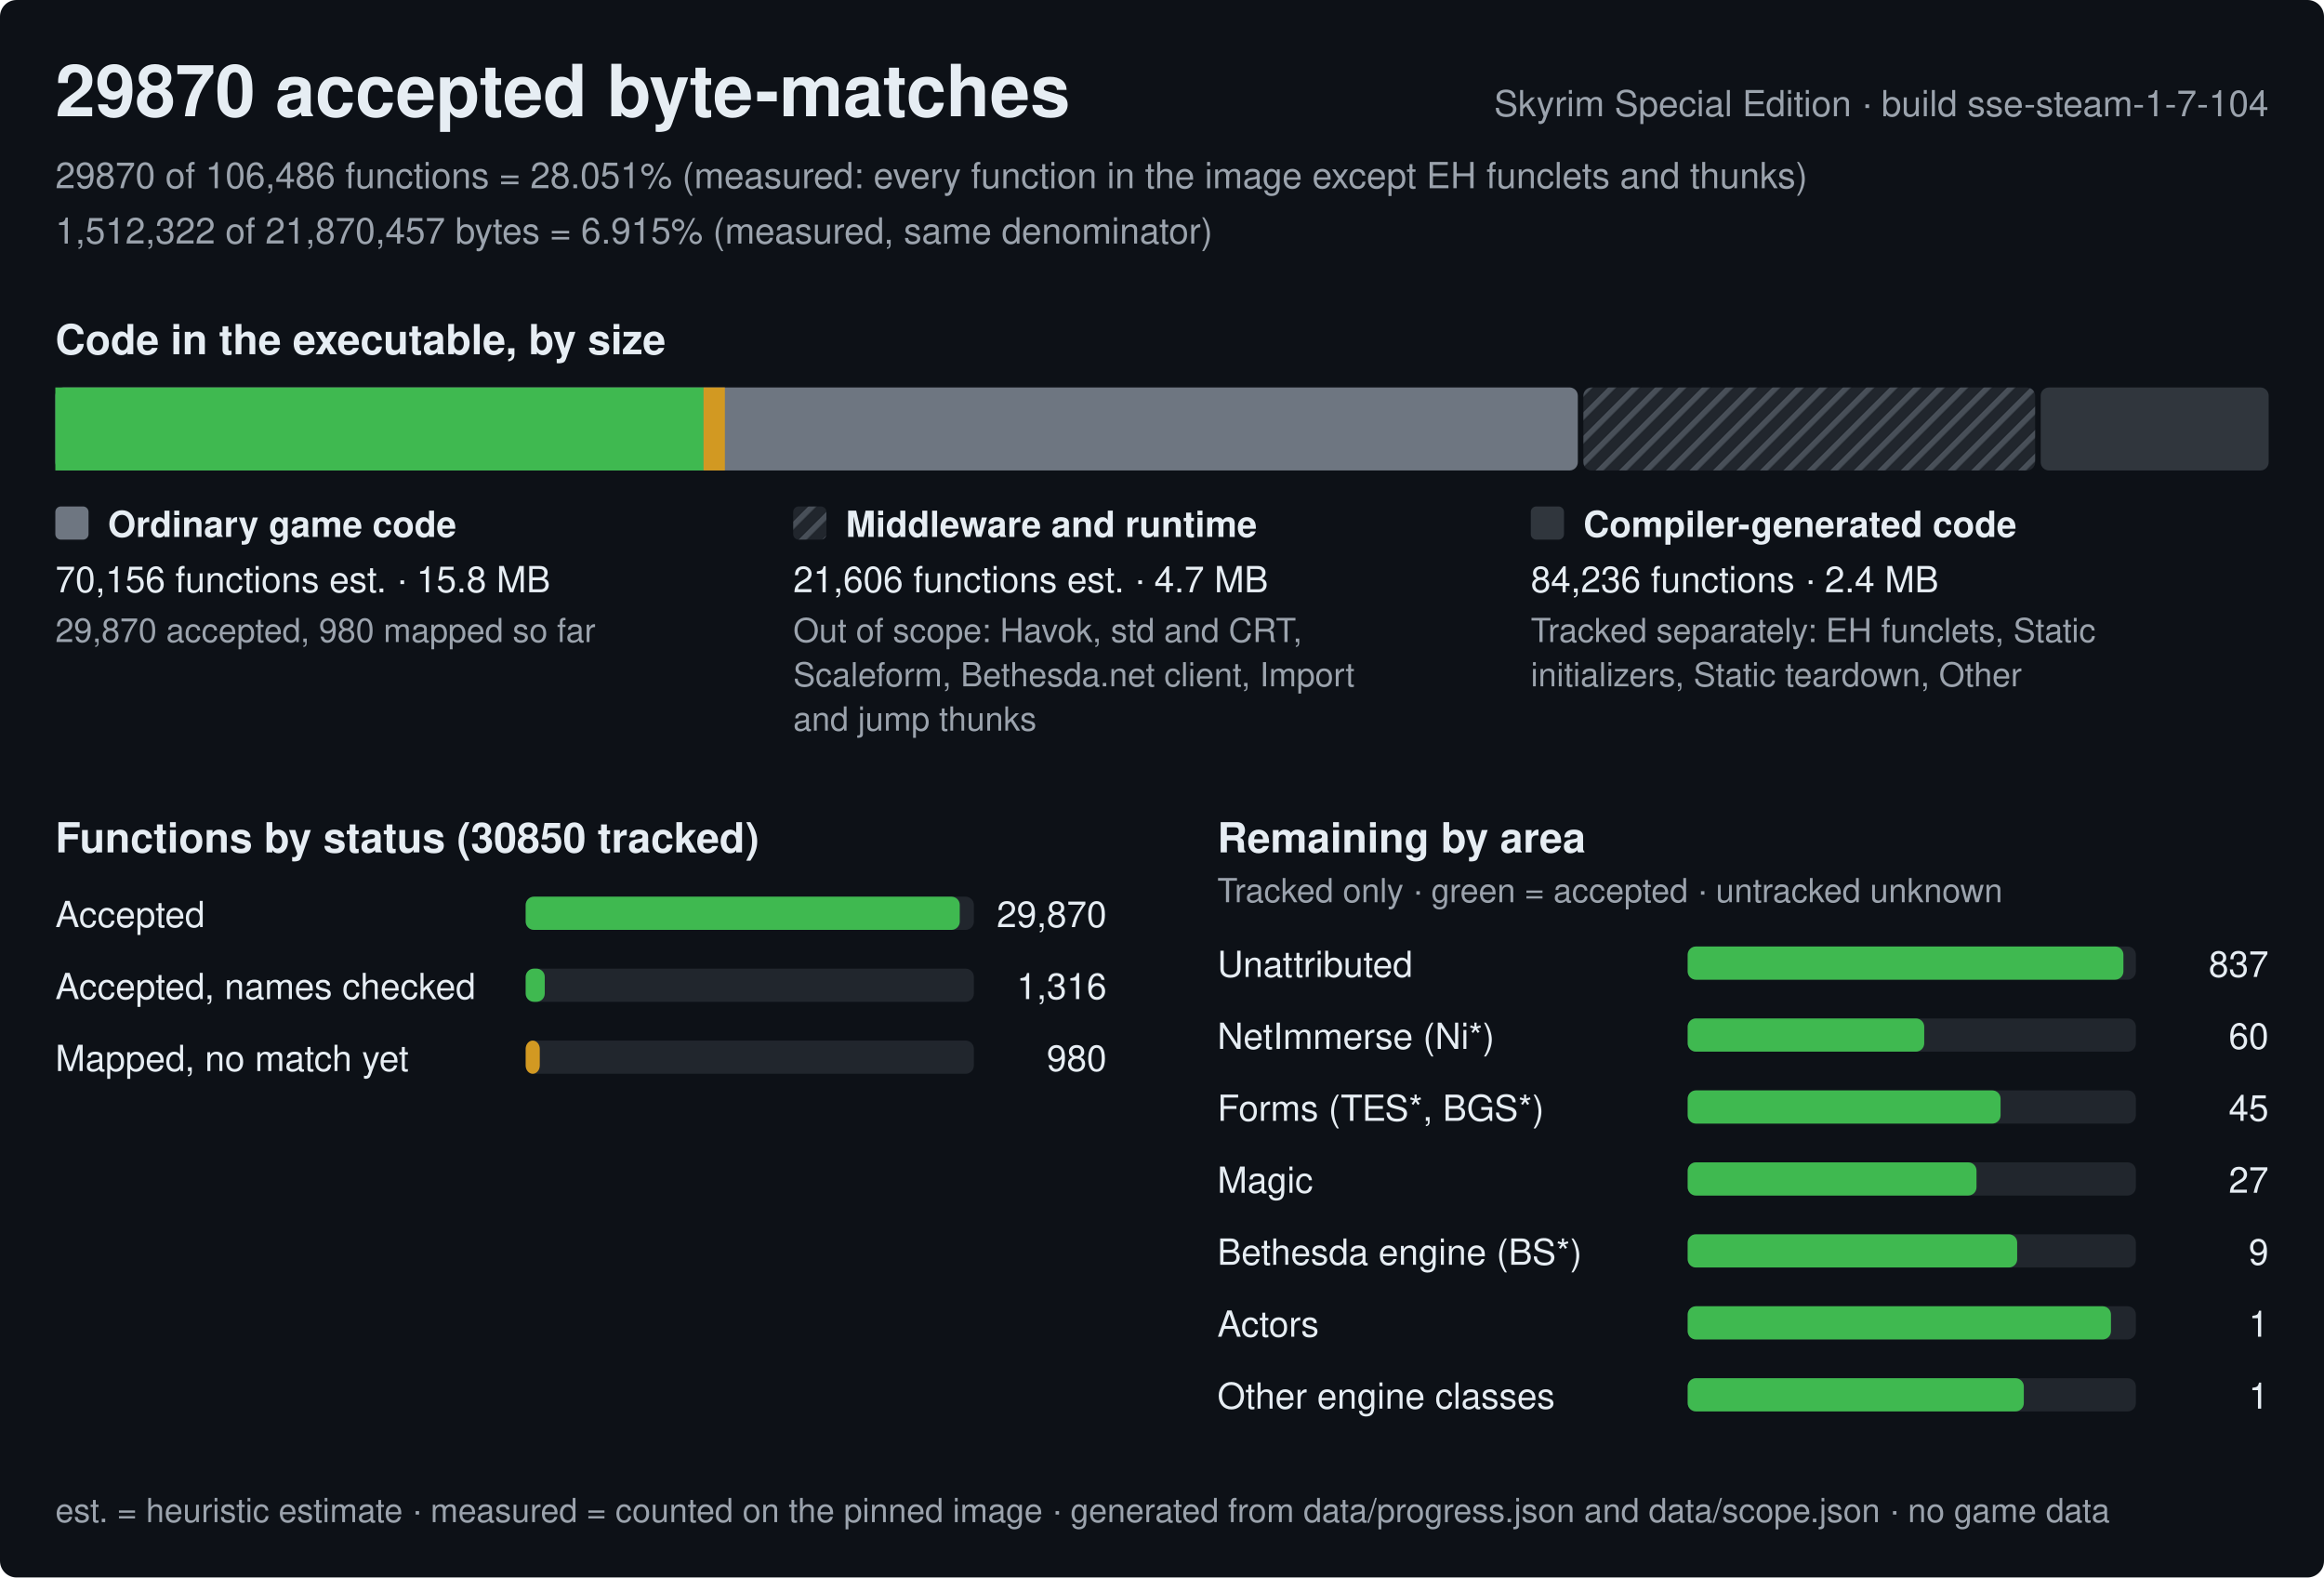
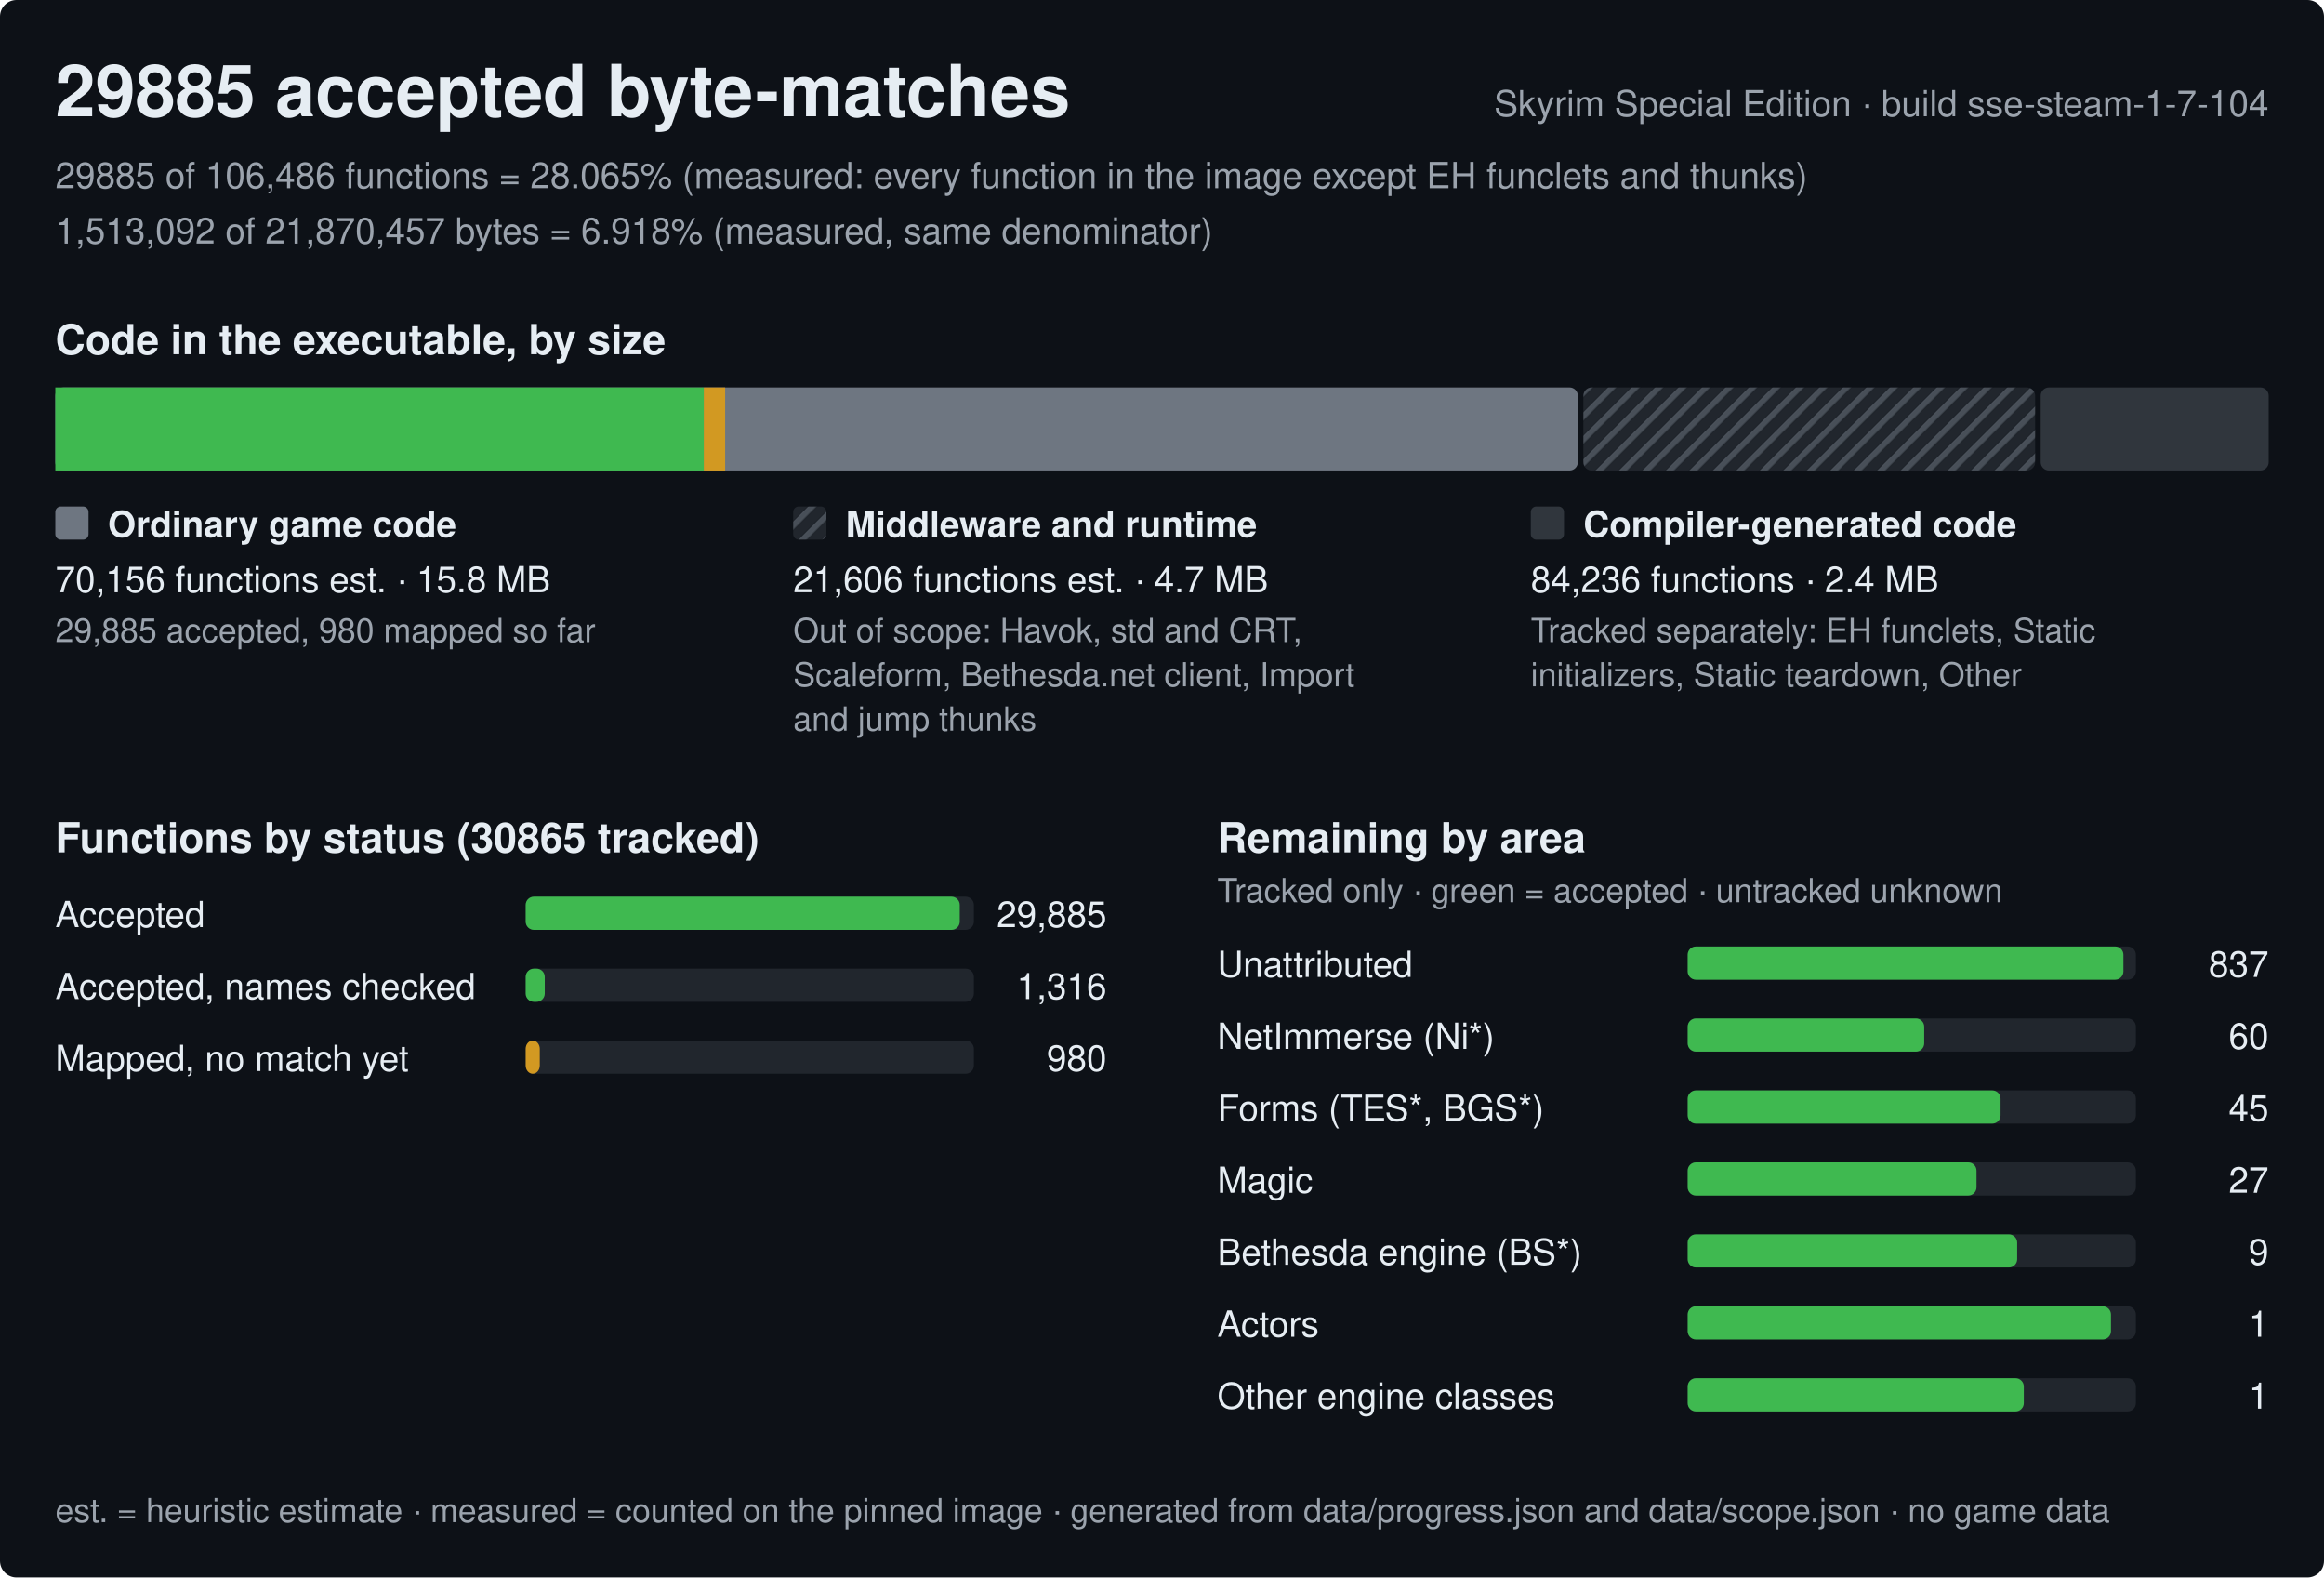
<svg xmlns="http://www.w3.org/2000/svg" width="840" height="570" viewBox="0 0 840 570" role="img" aria-label="Progress of the Skyrim Special Edition byte-matching reconstruction, build sse-steam-1-7-104">
  <style>text{font-family:-apple-system,BlinkMacSystemFont,'Segoe UI',Helvetica,Arial,sans-serif;fill:#e6edf3;white-space:pre}.h{font-size:26px;font-weight:600}.st{font-size:15px;font-weight:600}.lb{font-size:13px;font-weight:600}.bl{font-size:12px;font-weight:600;stroke:#0d1117;stroke-width:3px;paint-order:stroke;stroke-linejoin:round}.rl{font-size:13px}.fn{font-size:12px;fill:#9ba3ad}.mu{fill:#9ba3ad}</style>
  <defs>
    <pattern id="hx" width="6" height="6" patternUnits="userSpaceOnUse" patternTransform="rotate(45)">
      <rect width="6" height="6" fill="#21262d" />
      <rect width="2" height="6" fill="#484f58" />
    </pattern>
  </defs>
  <rect width="840" height="570" rx="6" fill="#0d1117" />
-   <text x="20" y="42" class="h">29870 accepted byte-matches</text>
+   <text x="20" y="42" class="h">29885 accepted byte-matches</text>
  <text x="820" y="42" class="rl mu" text-anchor="end">Skyrim Special Edition · build sse-steam-1-7-104</text>
-   <text x="20" y="68" class="rl mu">29870 of 106,486 functions = 28.051% (measured: every function in the image except EH funclets and thunks)</text>
-   <text x="20" y="88" class="rl mu">1,512,322 of 21,870,457 bytes = 6.915% (measured, same denominator)</text>
+   <text x="20" y="68" class="rl mu">29885 of 106,486 functions = 28.065% (measured: every function in the image except EH funclets and thunks)</text>
+   <text x="20" y="88" class="rl mu">1,513,092 of 21,870,457 bytes = 6.918% (measured, same denominator)</text>
  <text x="20" y="128" class="st">Code in the executable, by size</text>
  <rect x="20" y="140" width="550.3" height="30" rx="3" fill="#6e7681" />
-   <rect x="20" y="140" width="234.3" height="30" fill="#3fb950" />
-   <rect x="254.3" y="140" width="7.7" height="30" fill="#d29922" />
+   <rect x="20" y="140" width="234.4" height="30" fill="#3fb950" />
+   <rect x="254.4" y="140" width="7.7" height="30" fill="#d29922" />
  <rect x="572.3" y="140" width="163.3" height="30" rx="3" fill="url(#hx)" />
  <rect x="737.6" y="140" width="82.4" height="30" rx="3" fill="#30363d" />
  <rect x="20" y="183" width="12" height="12" rx="2" fill="#6e7681" />
  <text x="39" y="194" class="lb">Ordinary game code</text>
  <text x="20" y="214" class="rl">70,156 functions est. · 15.8 MB</text>
-   <text x="20" y="232" class="fn">29,870 accepted, 980 mapped so far</text>
+   <text x="20" y="232" class="fn">29,885 accepted, 980 mapped so far</text>
  <rect x="286.7" y="183" width="12" height="12" rx="2" fill="url(#hx)" />
  <text x="305.7" y="194" class="lb">Middleware and runtime</text>
  <text x="286.7" y="214" class="rl">21,606 functions est. · 4.7 MB</text>
  <text x="286.7" y="232" class="fn">Out of scope: Havok, std and CRT,</text>
  <text x="286.7" y="248" class="fn">Scaleform, Bethesda.net client, Import</text>
  <text x="286.7" y="264" class="fn">and jump thunks</text>
  <rect x="553.3" y="183" width="12" height="12" rx="2" fill="#30363d" />
  <text x="572.3" y="194" class="lb">Compiler-generated code</text>
  <text x="553.3" y="214" class="rl">84,236 functions · 2.4 MB</text>
  <text x="553.3" y="232" class="fn">Tracked separately: EH funclets, Static</text>
  <text x="553.3" y="248" class="fn">initializers, Static teardown, Other</text>
-   <text x="20" y="308" class="st">Functions by status (30850 tracked)</text>
+   <text x="20" y="308" class="st">Functions by status (30865 tracked)</text>
  <text x="20" y="335" class="rl">Accepted</text>
  <rect x="190" y="324" width="162.0" height="12" rx="3" fill="#21262d" />
  <rect x="190" y="324" width="156.9" height="12" rx="3" fill="#3fb950" />
-   <text x="400.0" y="335" class="rl" text-anchor="end">29,870</text>
+   <text x="400.0" y="335" class="rl" text-anchor="end">29,885</text>
  <text x="20" y="361" class="rl">Accepted, names checked</text>
  <rect x="190" y="350" width="162.0" height="12" rx="3" fill="#21262d" />
  <rect x="190" y="350" width="6.9" height="12" rx="3" fill="#3fb950" />
  <text x="400.0" y="361" class="rl" text-anchor="end">1,316</text>
  <text x="20" y="387" class="rl">Mapped, no match yet</text>
  <rect x="190" y="376" width="162.0" height="12" rx="3" fill="#21262d" />
  <rect x="190" y="376" width="5.1" height="12" rx="3" fill="#d29922" />
  <text x="400.0" y="387" class="rl" text-anchor="end">980</text>
  <text x="440.0" y="308" class="st">Remaining by area</text>
  <text x="440.0" y="326" class="fn">Tracked only · green = accepted · untracked unknown</text>
  <text x="440.0" y="353" class="rl">Unattributed</text>
  <rect x="610.0" y="342" width="162.0" height="12" rx="3" fill="#21262d" />
  <rect x="610.0" y="342" width="157.5" height="12" rx="3" fill="#3fb950" />
  <text x="820.0" y="353" class="rl" text-anchor="end">837</text>
  <text x="440.0" y="379" class="rl">NetImmerse (Ni*)</text>
  <rect x="610.0" y="368" width="162.0" height="12" rx="3" fill="#21262d" />
  <rect x="610.0" y="368" width="85.5" height="12" rx="3" fill="#3fb950" />
  <text x="820.0" y="379" class="rl" text-anchor="end">60</text>
  <text x="440.0" y="405" class="rl">Forms (TES*, BGS*)</text>
  <rect x="610.0" y="394" width="162.0" height="12" rx="3" fill="#21262d" />
  <rect x="610.0" y="394" width="113.1" height="12" rx="3" fill="#3fb950" />
  <text x="820.0" y="405" class="rl" text-anchor="end">45</text>
  <text x="440.0" y="431" class="rl">Magic</text>
  <rect x="610.0" y="420" width="162.0" height="12" rx="3" fill="#21262d" />
  <rect x="610.0" y="420" width="104.4" height="12" rx="3" fill="#3fb950" />
  <text x="820.0" y="431" class="rl" text-anchor="end">27</text>
  <text x="440.0" y="457" class="rl">Bethesda engine (BS*)</text>
  <rect x="610.0" y="446" width="162.0" height="12" rx="3" fill="#21262d" />
  <rect x="610.0" y="446" width="119.1" height="12" rx="3" fill="#3fb950" />
  <text x="820.0" y="457" class="rl" text-anchor="end">9</text>
  <text x="440.0" y="483" class="rl">Actors</text>
  <rect x="610.0" y="472" width="162.0" height="12" rx="3" fill="#21262d" />
  <rect x="610.0" y="472" width="153" height="12" rx="3" fill="#3fb950" />
  <text x="820.0" y="483" class="rl" text-anchor="end">1</text>
  <text x="440.0" y="509" class="rl">Other engine classes</text>
  <rect x="610.0" y="498" width="162.0" height="12" rx="3" fill="#21262d" />
  <rect x="610.0" y="498" width="121.5" height="12" rx="3" fill="#3fb950" />
  <text x="820.0" y="509" class="rl" text-anchor="end">1</text>
  <text x="20" y="550" class="fn">est. = heuristic estimate · measured = counted on the pinned image · generated from data/progress.json and data/scope.json · no game data</text>
</svg>
